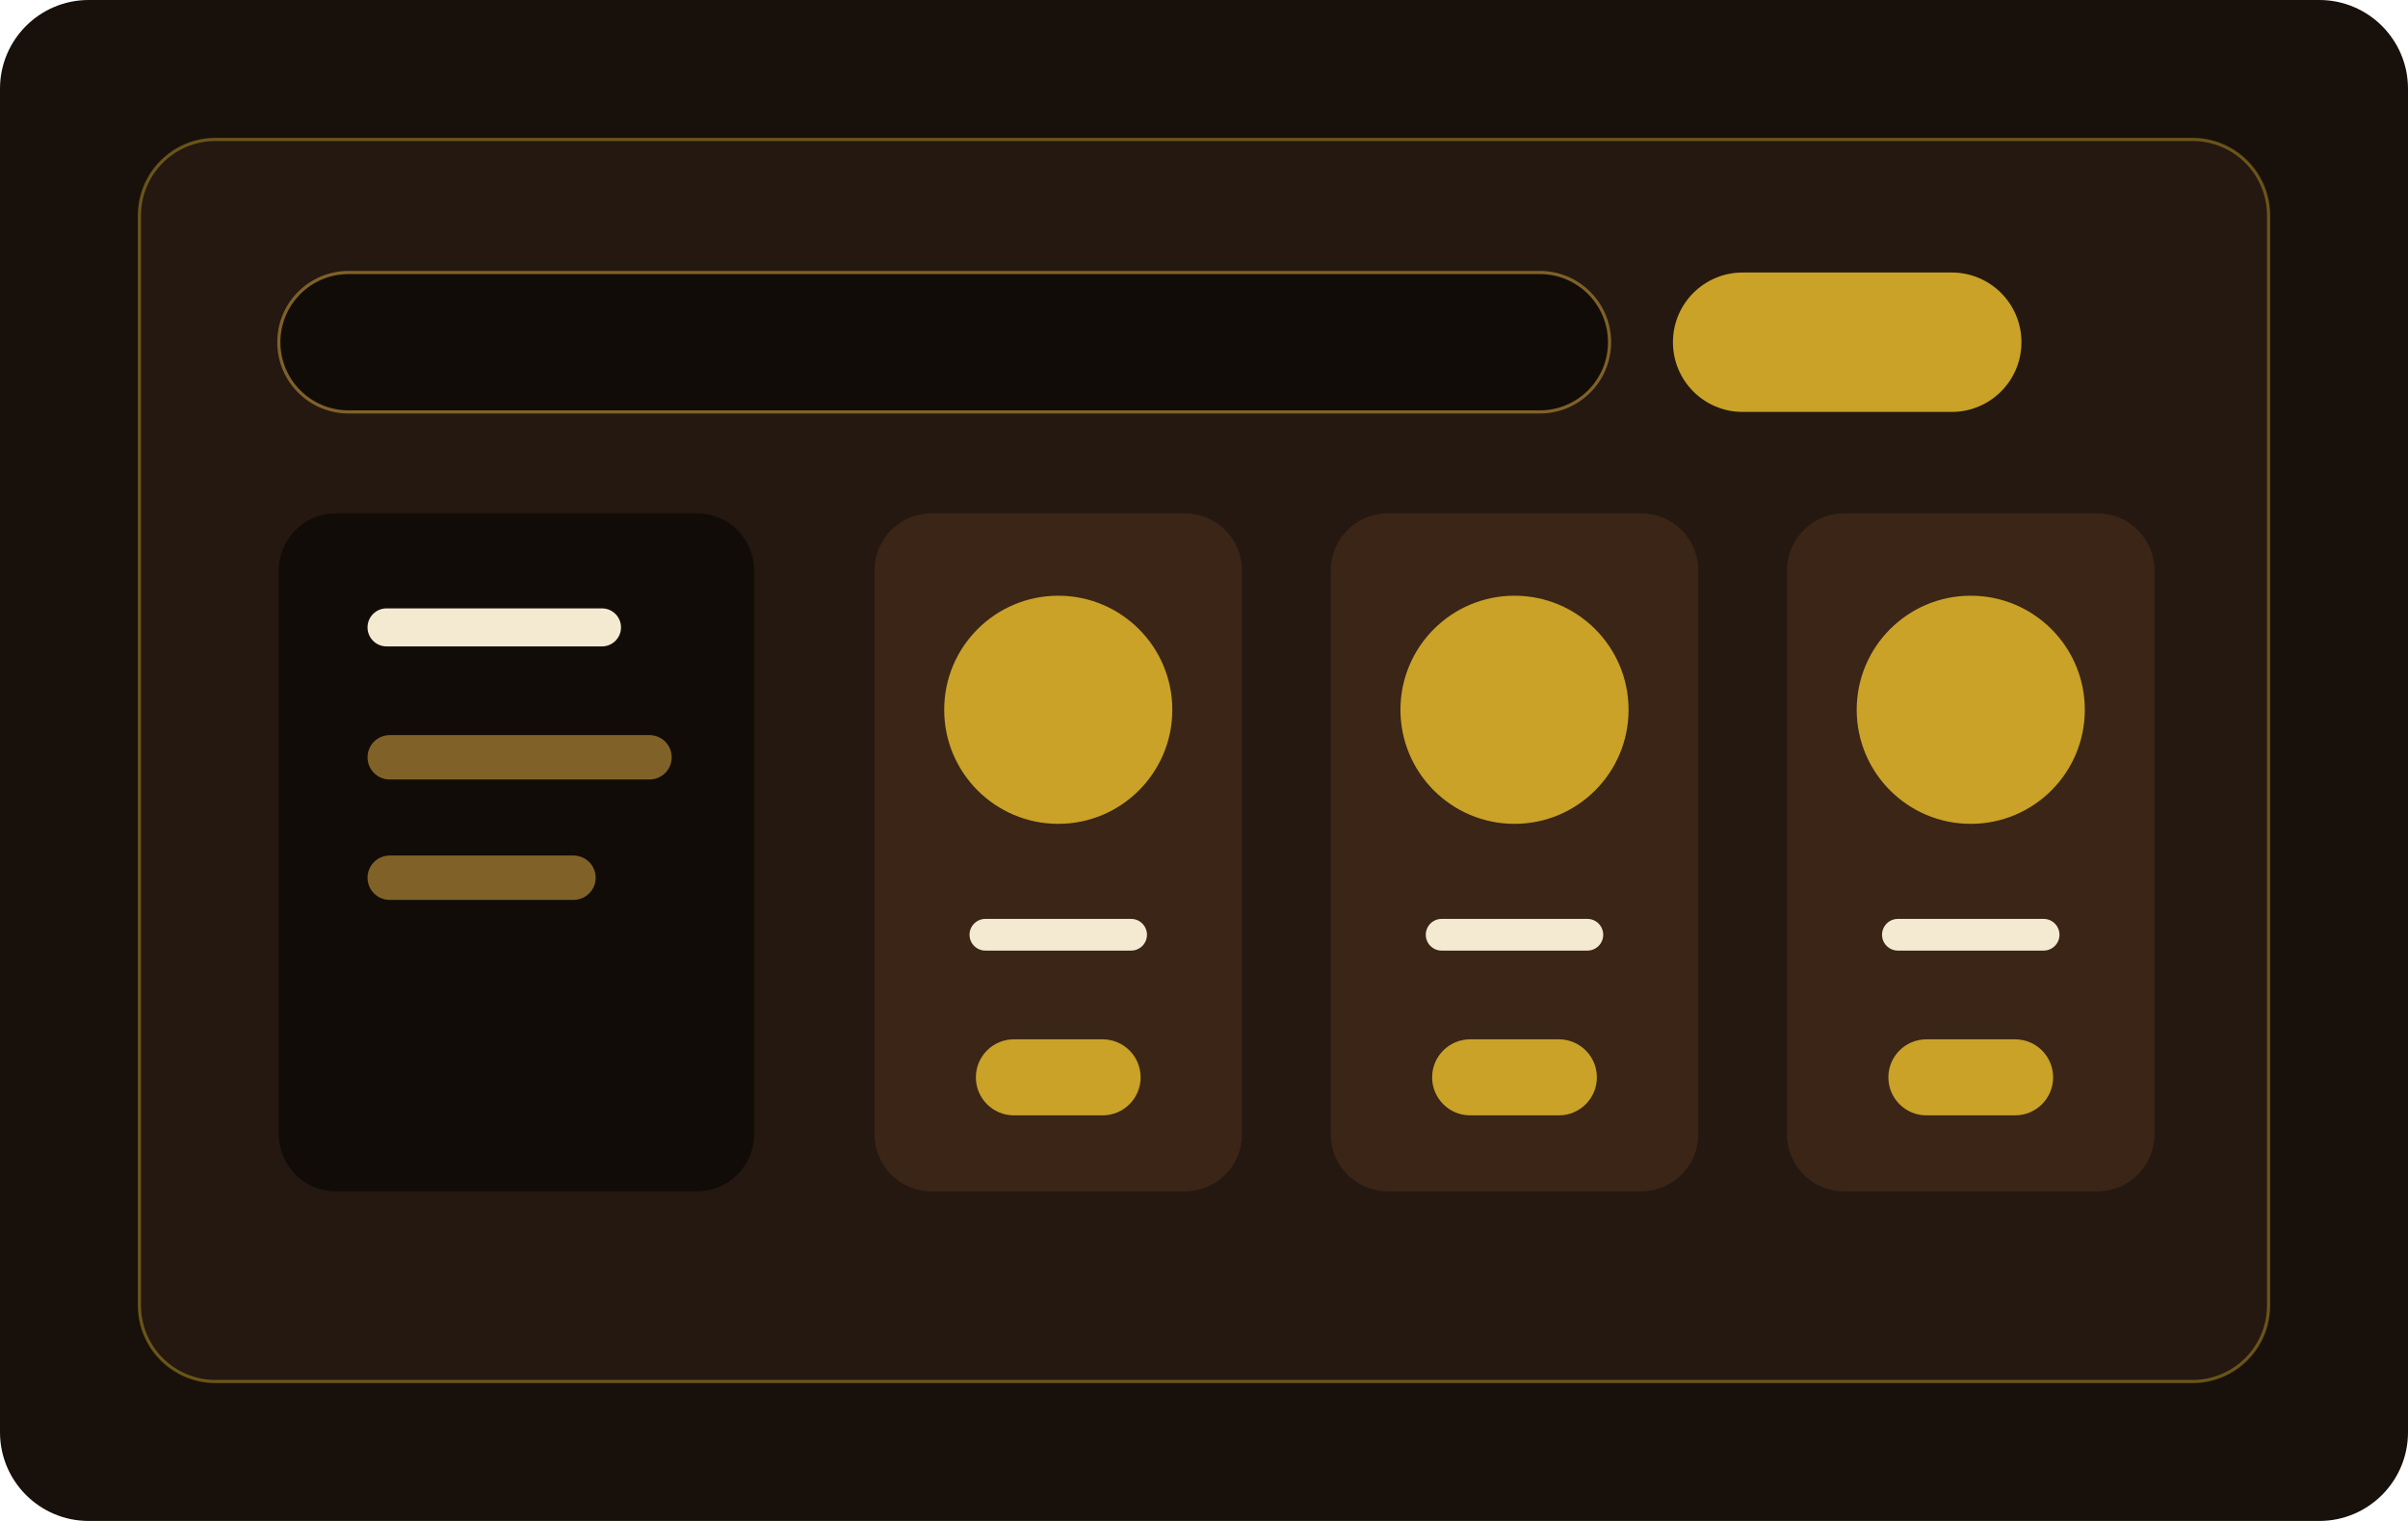
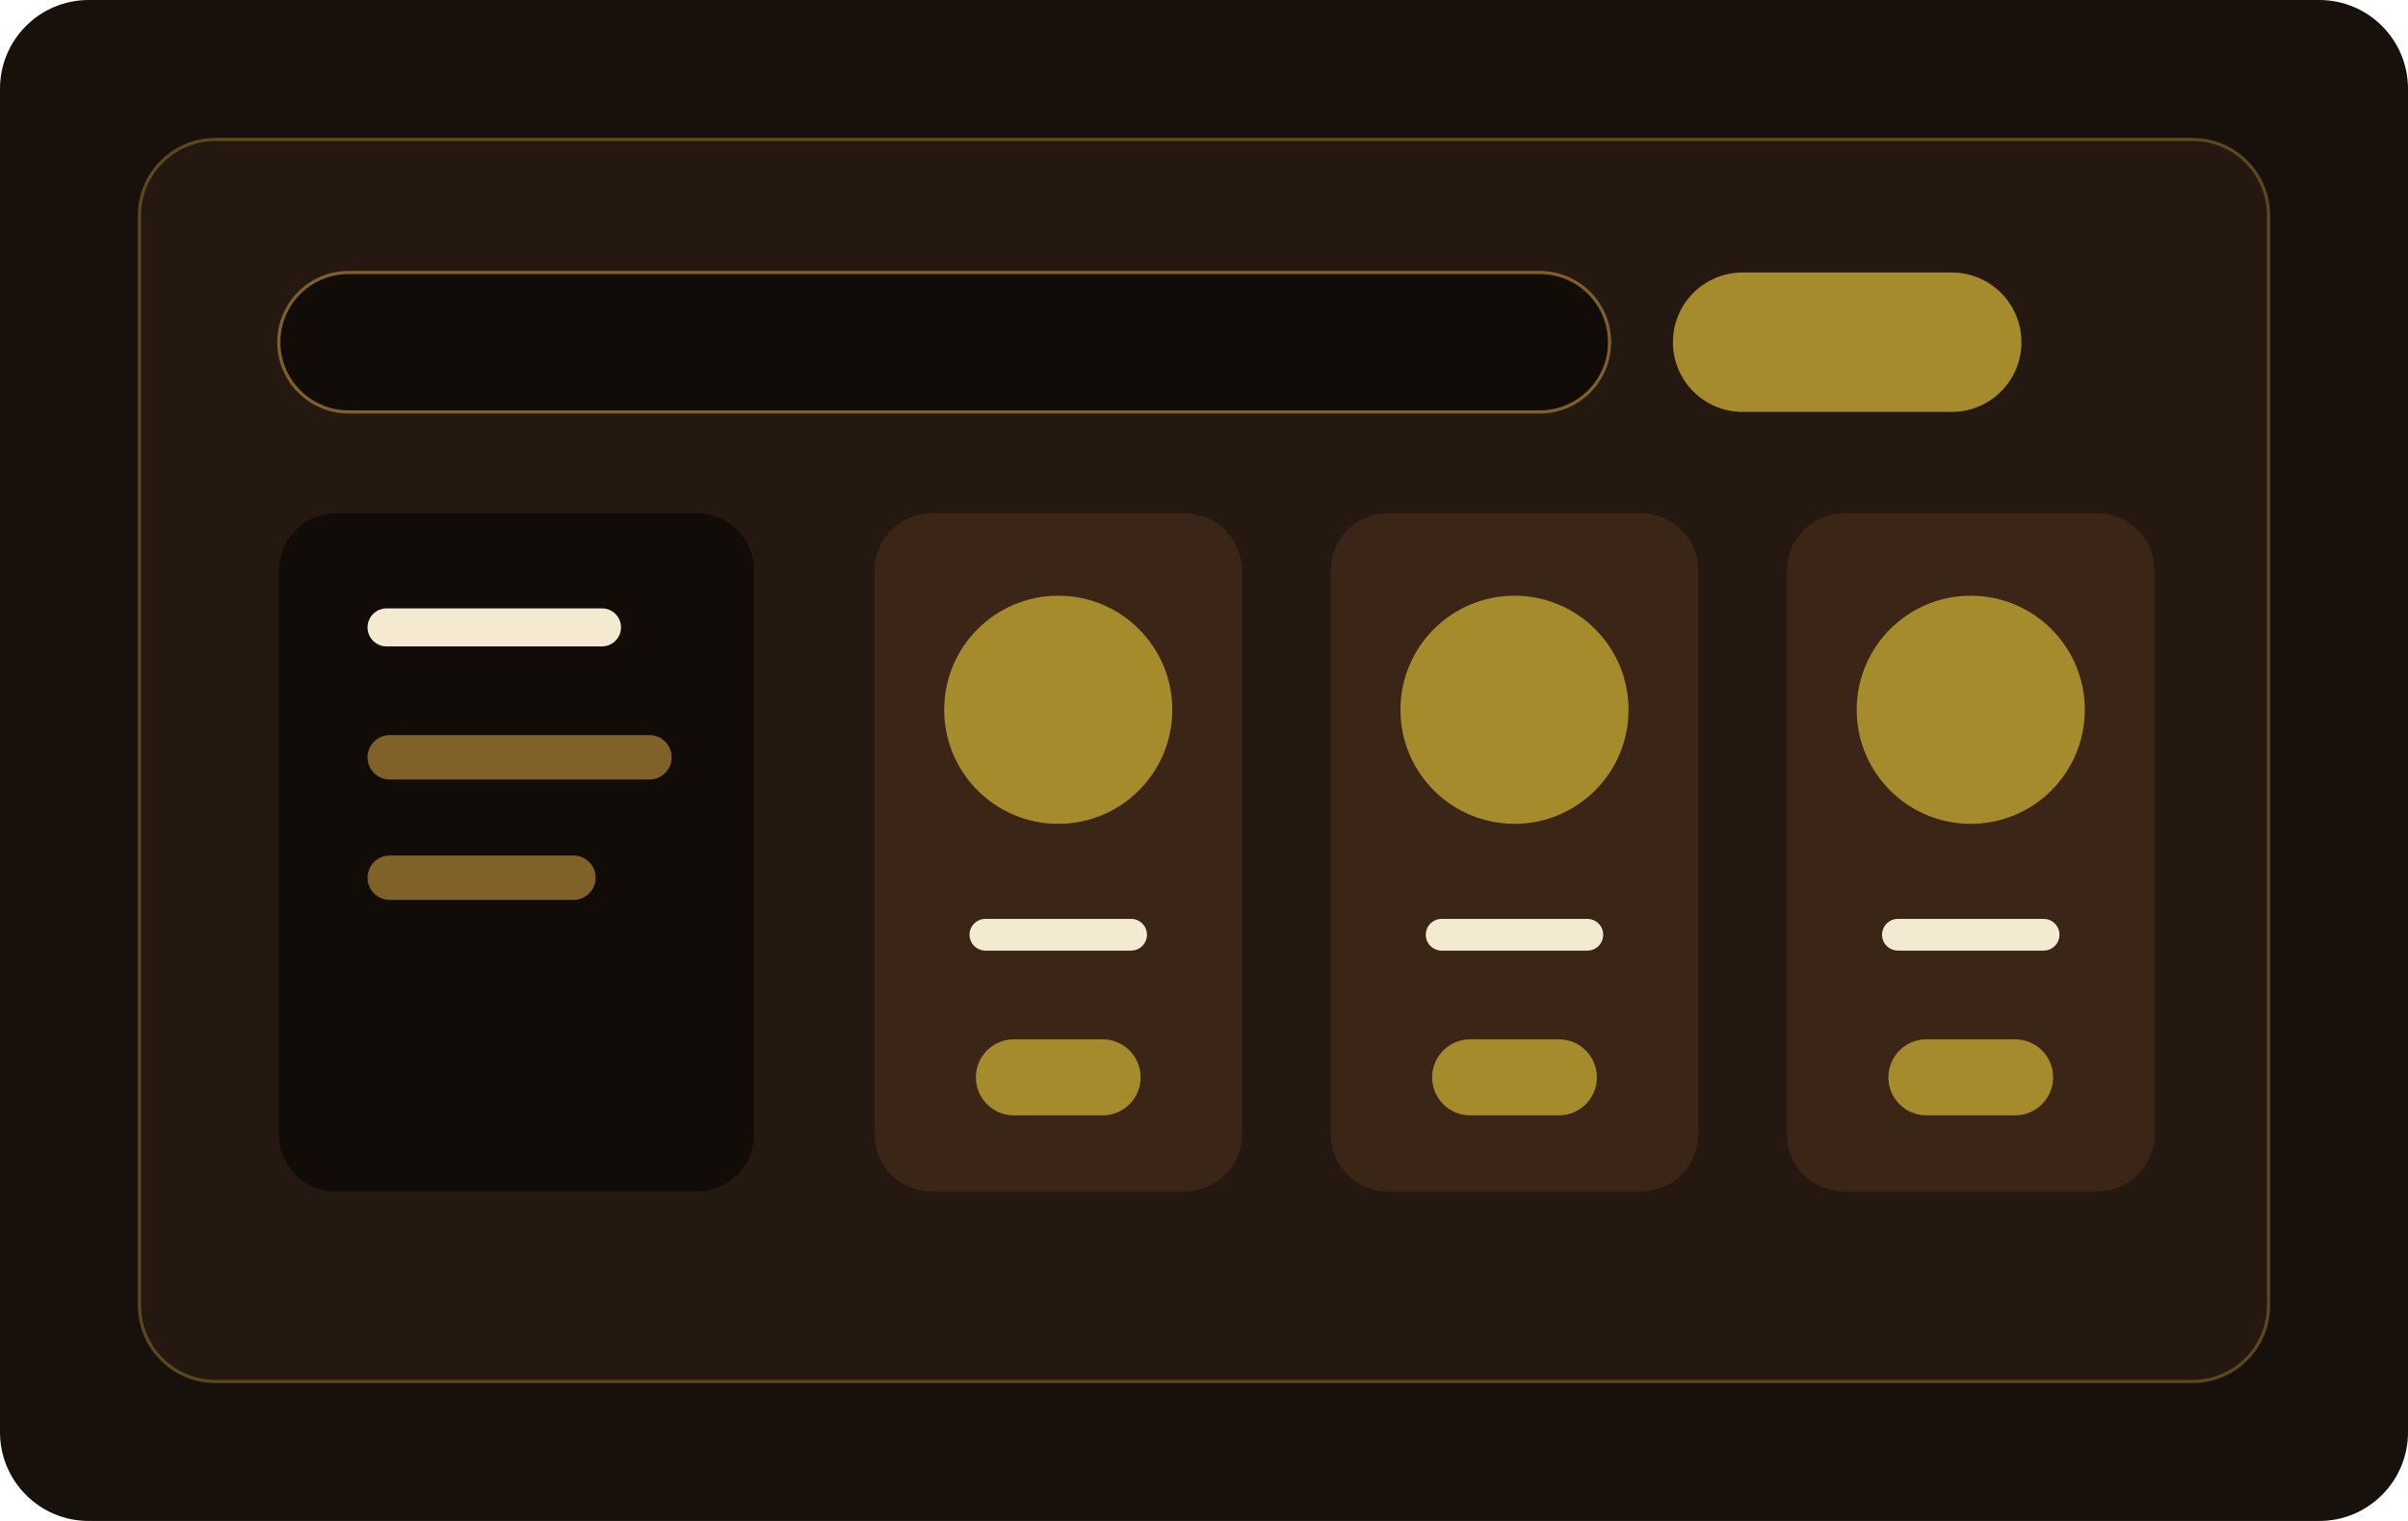
<svg xmlns="http://www.w3.org/2000/svg" viewBox="0 0 760 480" role="img">
  <rect width="760" height="480" rx="28" fill="#17100b" />
-   <rect x="44" y="44" width="672" height="392" rx="24" fill="#241810" stroke="#c9a227" stroke-opacity=".45" />
+   <rect x="44" y="44" width="672" height="392" rx="24" fill="#241810" stroke="#a68b2d" stroke-opacity=".45" />
  <rect x="88" y="86" width="420" height="44" rx="22" fill="#120c08" stroke="#7f6128" />
-   <rect x="528" y="86" width="110" height="44" rx="22" fill="#c9a227" />
+   <rect x="528" y="86" width="110" height="44" rx="22" fill="#a68b2d" />
  <rect x="88" y="162" width="150" height="214" rx="18" fill="#120c08" />
  <rect x="116" y="192" width="80" height="12" rx="6" fill="#f4ead2" />
  <rect x="116" y="232" width="96" height="14" rx="7" fill="#806228" />
  <rect x="116" y="270" width="72" height="14" rx="7" fill="#806228" />
  <rect x="276" y="162" width="116" height="214" rx="18" fill="#3a2517" />
  <rect x="420" y="162" width="116" height="214" rx="18" fill="#3a2517" />
  <rect x="564" y="162" width="116" height="214" rx="18" fill="#3a2517" />
-   <circle cx="334" cy="224" r="36" fill="#c9a227" />
-   <circle cx="478" cy="224" r="36" fill="#c9a227" />
-   <circle cx="622" cy="224" r="36" fill="#c9a227" />
+   <circle cx="334" cy="224" r="36" fill="#a68b2d" />
+   <circle cx="478" cy="224" r="36" fill="#a68b2d" />
+   <circle cx="622" cy="224" r="36" fill="#a68b2d" />
  <rect x="306" y="290" width="56" height="10" rx="5" fill="#f4ead2" />
  <rect x="450" y="290" width="56" height="10" rx="5" fill="#f4ead2" />
  <rect x="594" y="290" width="56" height="10" rx="5" fill="#f4ead2" />
-   <rect x="308" y="328" width="52" height="24" rx="12" fill="#c9a227" />
-   <rect x="452" y="328" width="52" height="24" rx="12" fill="#c9a227" />
-   <rect x="596" y="328" width="52" height="24" rx="12" fill="#c9a227" />
+   <rect x="308" y="328" width="52" height="24" rx="12" fill="#a68b2d" />
+   <rect x="452" y="328" width="52" height="24" rx="12" fill="#a68b2d" />
+   <rect x="596" y="328" width="52" height="24" rx="12" fill="#a68b2d" />
</svg>
